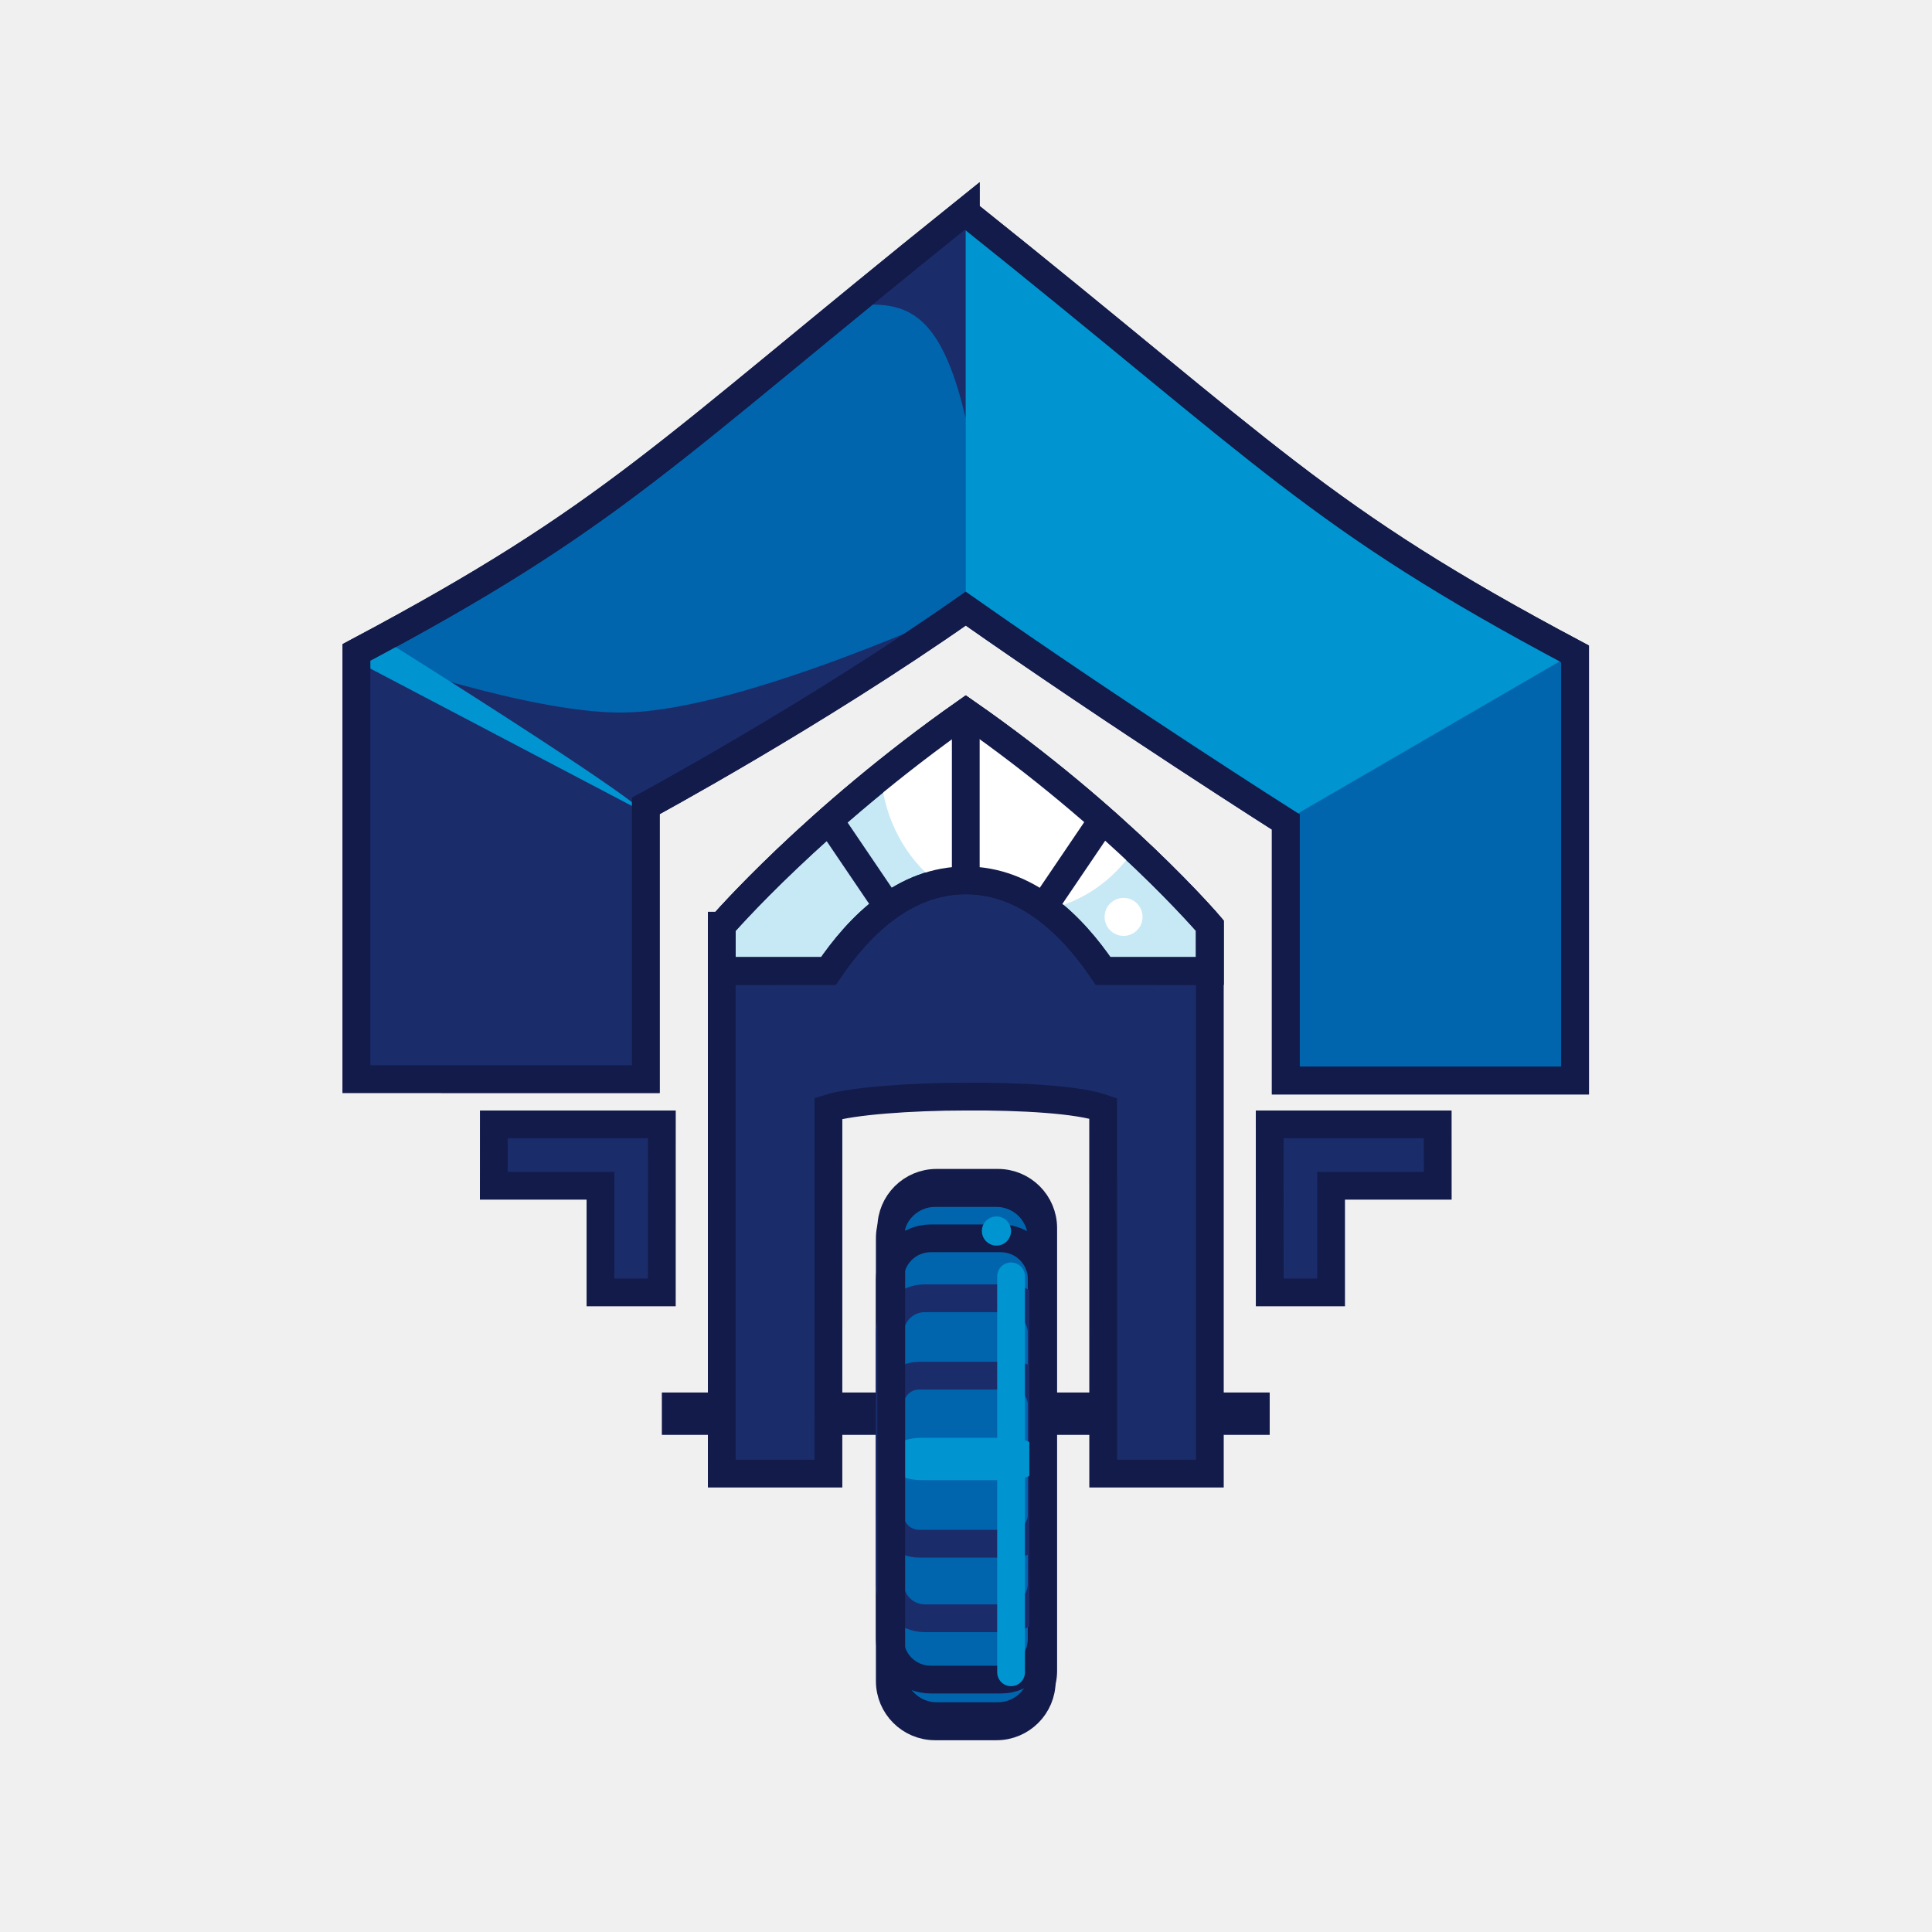
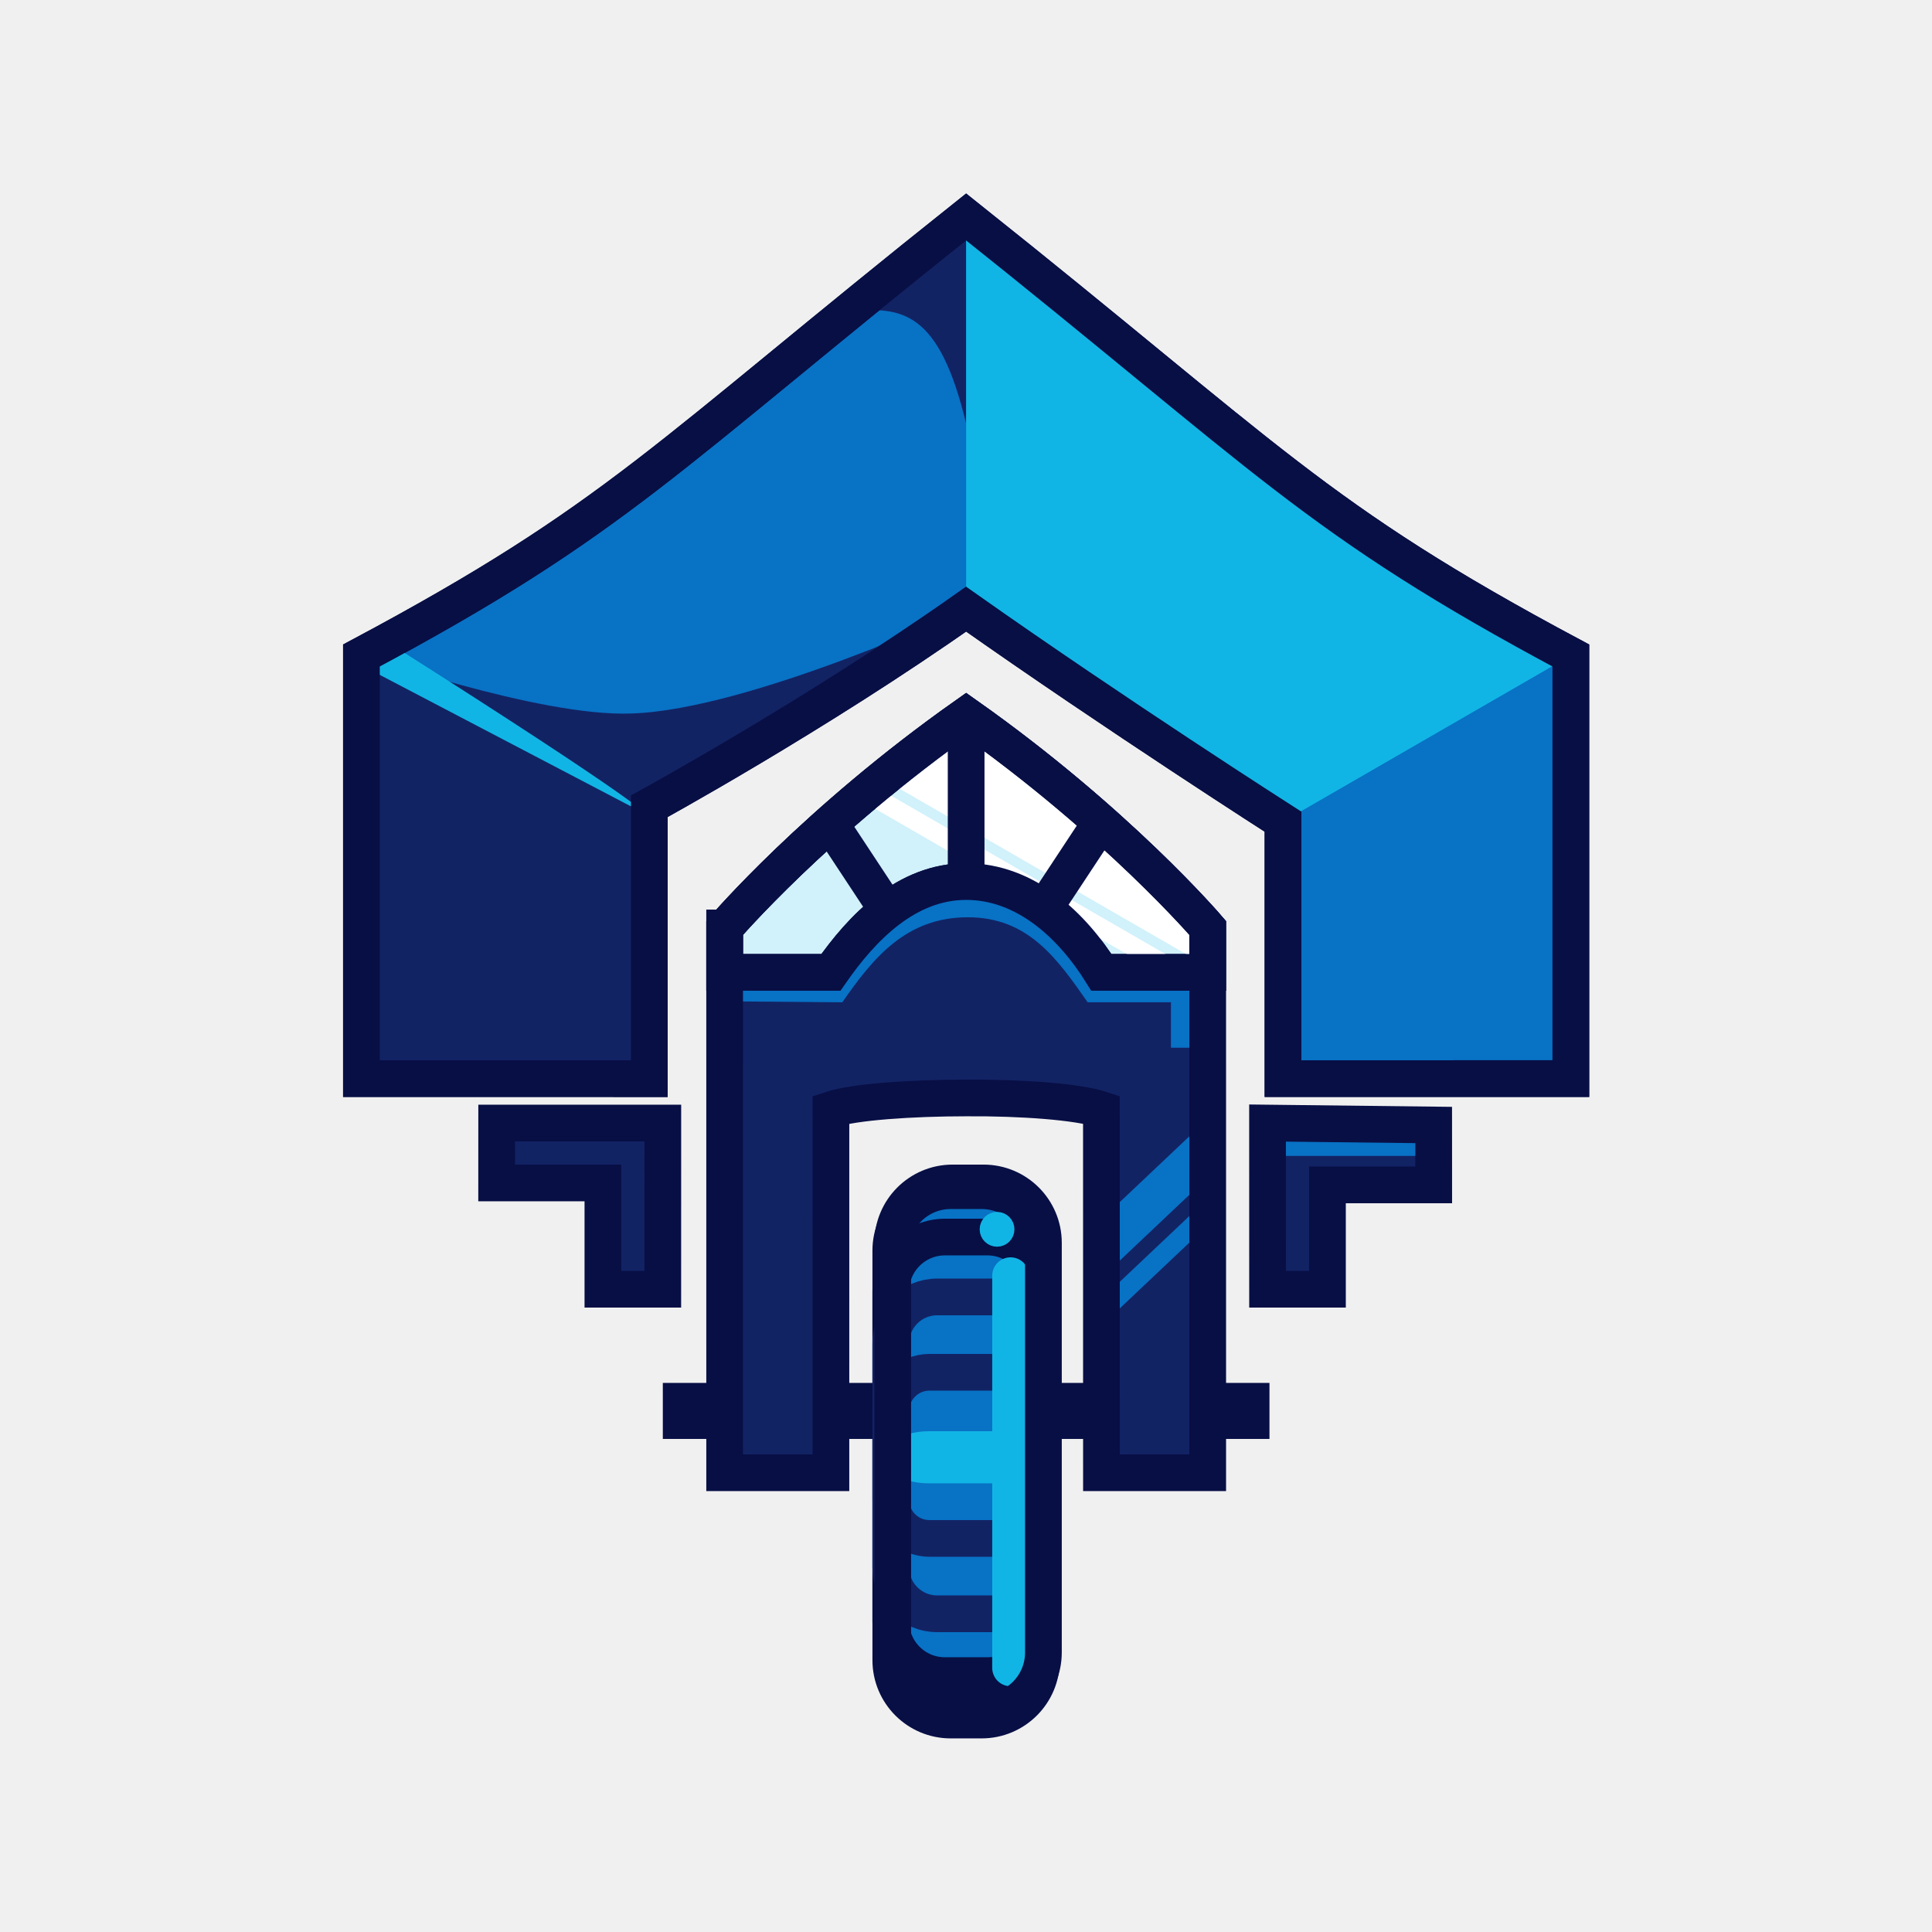
- <svg xmlns="http://www.w3.org/2000/svg" id="svg827" version="1.1" viewBox="0 0 1 1" height="1in" width="1in">
+ <svg xmlns="http://www.w3.org/2000/svg" enable-background="new" width="1in" height="1in" viewBox="0 0 1 1" version="1.1" id="svg827">
  <defs id="defs821" />
-   <g transform="translate(0,-271.6)" id="layer1">
-     <g transform="matrix(0.7562805,0,0,0.7562805,0.7108845,66.79738)" id="g1510">
-       <path id="path14916" d="M -0.487,271.77 H -0.071" style="display:inline;opacity:1;fill:#1b2c6b;fill-opacity:1;stroke:#121b4a;stroke-width:0.029;stroke-linecap:butt;stroke-linejoin:miter;stroke-miterlimit:4;stroke-dasharray:none;stroke-opacity:1" />
-       <path id="path14918" d="m -0.279,270.947 c -0.208,0.167 -0.24,0.208 -0.417,0.302 v 0.292 l 0.198,2e-5 v -0.187 c 0,0 0.115,-0.062 0.219,-0.135 0.104,0.073 0.219,0.146 0.219,0.146 v 0.177 l 0.198,-2e-5 v -0.292 c -0.177,-0.094 -0.208,-0.135 -0.417,-0.302 z" style="display:inline;opacity:1;fill:#0065ad;fill-opacity:1;stroke:#121b4a;stroke-width:0.019;stroke-miterlimit:4;stroke-dasharray:none;stroke-dashoffset:0;stroke-opacity:1" />
-       <path id="path14924" d="m -0.446,271.436 7.13e-6,0.375 h 0.073 l 1.354e-5,-0.25 c 0.016,-0.005 0.056,-0.008 0.094,-0.008 0.038,-2.6e-4 0.077,0.002 0.094,0.008 l 2.812e-5,0.25 h 0.073 l -7.13e-6,-0.375 c 0,0 -0.062,-0.073 -0.167,-0.146 -0.104,0.073 -0.167,0.146 -0.167,0.146 z" style="display:inline;opacity:1;fill:#1b2c6b;fill-opacity:1;stroke:#121b4a;stroke-width:0.019;stroke-miterlimit:4;stroke-dasharray:none;stroke-dashoffset:0;stroke-opacity:1" />
-       <path id="path14926" d="m -0.602,271.572 -2.083e-5,0.042 h 0.073 v 0.073 h 0.042 l 2.083e-5,-0.115 z" style="display:inline;opacity:1;fill:#1b2c6b;fill-opacity:1;stroke:#121b4a;stroke-width:0.019;stroke-miterlimit:4;stroke-dasharray:none;stroke-dashoffset:0;stroke-opacity:1" />
-       <path id="path14928" d="m -0.071,271.572 2.083e-5,0.115 h 0.042 v -0.073 h 0.073 l -2.084e-5,-0.042 z" style="display:inline;opacity:1;fill:#1b2c6b;fill-opacity:1;stroke:#121b4a;stroke-width:0.019;stroke-miterlimit:4;stroke-dasharray:none;stroke-dashoffset:0;stroke-opacity:1" />
-       <path id="path15000" d="m -0.279,271.29 c -0.104,0.073 -0.167,0.146 -0.167,0.146 v 0.031 l 0.073,-10e-6 c 0.021,-0.031 0.052,-0.062 0.094,-0.062 0.042,0 0.073,0.031 0.094,0.062 l 0.073,10e-6 v -0.031 c 0,0 -0.062,-0.073 -0.167,-0.146 z" style="display:inline;opacity:1;fill:#c7e8f5;fill-opacity:1;stroke:#121b4a;stroke-width:0.019;stroke-miterlimit:4;stroke-dasharray:none;stroke-dashoffset:0;stroke-opacity:1" />
-       <rect style="display:inline;opacity:1;fill:#0065ad;fill-opacity:1;stroke:#121b4a;stroke-width:0.019;stroke-miterlimit:4;stroke-dasharray:none;stroke-dashoffset:0;stroke-opacity:1" id="rect1036" width="0.104" height="0.365" x="-0.331" y="271.619" ry="0.031" rx="0.031" />
-       <rect style="display:inline;opacity:1;fill:none;fill-opacity:1;stroke:#121b4a;stroke-width:0.019;stroke-miterlimit:4;stroke-dasharray:none;stroke-dashoffset:0;stroke-opacity:1" id="rect1038" width="0.104" height="0.302" x="-0.331" y="271.65" rx="0.028" ry="0.028" />
-       <rect style="display:inline;opacity:1;fill:none;fill-opacity:1;stroke:#1b2c6b;stroke-width:0.019;stroke-miterlimit:4;stroke-dasharray:none;stroke-dashoffset:0;stroke-opacity:1" id="rect1040" width="0.104" height="0.219" x="-0.331" y="271.691" rx="0.024" ry="0.024" />
-       <rect style="display:inline;opacity:1;fill:none;fill-opacity:1;stroke:#1b2c6b;stroke-width:0.019;stroke-miterlimit:4;stroke-dasharray:none;stroke-dashoffset:0;stroke-opacity:1" id="rect1042" width="0.104" height="0.115" x="-0.331" y="271.744" rx="0.02" ry="0.02" />
-       <rect style="display:inline;opacity:1;fill:none;fill-opacity:1;stroke:#0094d1;stroke-width:0.019;stroke-miterlimit:4;stroke-dasharray:none;stroke-dashoffset:0;stroke-opacity:1" id="rect1044" width="0.083" height="0.01" x="-0.321" y="271.796" rx="0.012" ry="0.004" />
-       <path style="display:inline;opacity:1;fill:#1b2c6b;fill-opacity:1;stroke:none;stroke-width:0.019;stroke-miterlimit:4;stroke-dasharray:none;stroke-dashoffset:0;stroke-opacity:1" d="m -0.279,271.218 c 0,0 -0.149,0.069 -0.23,0.072 -0.064,0.003 -0.187,-0.041 -0.187,-0.041 -0.006,0.003 0.007,-0.004 0,0 v 0.292 l 0.198,2e-5 v -0.187 c 0,0 0.007,-0.004 0.01,-0.006 z" id="path1553" />
-       <path style="display:inline;fill:#1b2c6b;fill-opacity:1;stroke:none;stroke-width:0.01px;stroke-linecap:butt;stroke-linejoin:miter;stroke-opacity:1" d="m -0.279,270.947 -0.081,0.065 c 0.038,-0.004 0.063,-2.5e-4 0.081,0.077 z" id="path1581" />
-       <path style="display:inline;fill:#0094d1;fill-opacity:1;stroke:none;stroke-width:0.01px;stroke-linecap:butt;stroke-linejoin:miter;stroke-opacity:1" d="m -0.279,270.947 v 0.271 l 0.219,0.146 0.198,-0.115 c -0.177,-0.094 -0.208,-0.135 -0.417,-0.302 z" id="path1585" />
-       <path style="color:#000000;font-style:normal;font-variant:normal;font-weight:normal;font-stretch:normal;font-size:medium;line-height:normal;font-family:sans-serif;font-variant-ligatures:normal;font-variant-position:normal;font-variant-caps:normal;font-variant-numeric:normal;font-variant-alternates:normal;font-feature-settings:normal;text-indent:0;text-align:start;text-decoration:none;text-decoration-line:none;text-decoration-style:solid;text-decoration-color:#000000;letter-spacing:normal;word-spacing:normal;text-transform:none;writing-mode:lr-tb;direction:ltr;text-orientation:mixed;dominant-baseline:auto;baseline-shift:baseline;text-anchor:start;white-space:normal;shape-padding:0;clip-rule:nonzero;display:inline;overflow:visible;visibility:visible;opacity:1;isolation:auto;mix-blend-mode:normal;color-interpolation:sRGB;color-interpolation-filters:linearRGB;solid-color:#000000;solid-opacity:1;vector-effect:none;fill:#0094d1;fill-opacity:1;fill-rule:nonzero;stroke:none;stroke-width:0.01px;stroke-linecap:butt;stroke-linejoin:miter;stroke-miterlimit:4;stroke-dasharray:none;stroke-dashoffset:0;stroke-opacity:1;color-rendering:auto;image-rendering:auto;shape-rendering:auto;text-rendering:auto;enable-background:accumulate" d="m -0.676,271.241 c -0.02,0.008 -0.022,0.013 -0.022,0.013 l 0.198,0.104 c 0,0 0.002,-0.005 -0.176,-0.117 z" id="path1767" />
-       <path style="display:inline;fill:none;stroke:#0094d1;stroke-width:0.019;stroke-linecap:round;stroke-linejoin:miter;stroke-miterlimit:4;stroke-dasharray:none;stroke-opacity:1" d="m -0.248,271.676 v 0.271" id="path1149" />
-       <circle style="display:inline;opacity:1;fill:#0094d1;fill-opacity:1;stroke:#0094d1;stroke-width:0.01;stroke-linecap:round;stroke-miterlimit:4;stroke-dasharray:none;stroke-dashoffset:0;stroke-opacity:1" id="path1151" cx="-0.258" cy="271.645" r="0.005" />
-       <circle r="0.013" cy="271.43" cx="-0.171" id="circle1034" style="display:inline;opacity:1;fill:#ffffff;fill-opacity:1;stroke:none;stroke-width:0.025;stroke-linecap:round;stroke-miterlimit:4;stroke-dasharray:none;stroke-dashoffset:0;stroke-opacity:1" />
-       <path style="display:inline;opacity:1;fill:#ffffff;fill-opacity:1;stroke:none;stroke-width:0.025;stroke-linecap:round;stroke-miterlimit:4;stroke-dasharray:none;stroke-dashoffset:0;stroke-opacity:1" d="m -0.279,271.29 c -0.021,0.015 -0.04,0.03 -0.058,0.044 a 0.095,0.101 0 0 0 0.039,0.073 c 0.006,-10e-4 0.012,-0.002 0.019,-0.002 0.021,0 0.039,0.008 0.055,0.02 a 0.095,0.101 0 0 0 0.06,-0.041 c -0.028,-0.026 -0.067,-0.06 -0.115,-0.093 z" id="path1153" />
-       <path style="display:inline;opacity:1;fill:none;fill-opacity:1;stroke:#121b4a;stroke-width:0.019;stroke-miterlimit:4;stroke-dasharray:none;stroke-dashoffset:0;stroke-opacity:1" d="m -0.279,270.947 c -0.208,0.167 -0.24,0.208 -0.417,0.302 v 0.292 l 0.198,2e-5 v -0.187 c 0,0 0.115,-0.062 0.219,-0.135 0.104,0.073 0.219,0.146 0.219,0.146 v 0.177 l 0.198,-2e-5 v -0.292 c -0.177,-0.094 -0.208,-0.135 -0.417,-0.302 z" id="path1560" />
-       <rect style="display:inline;opacity:1;fill:none;fill-opacity:1;stroke:#121b4a;stroke-width:0.019;stroke-miterlimit:4;stroke-dasharray:none;stroke-dashoffset:0;stroke-opacity:1" id="rect1036-6" width="0.104" height="0.365" x="-0.33" y="271.612" ry="0.031" rx="0.031" />
-       <path id="path15000-7" d="m -0.279,271.29 c -0.104,0.073 -0.167,0.146 -0.167,0.146 v 0.031 l 0.073,-10e-6 c 0.021,-0.031 0.052,-0.062 0.094,-0.062 0.042,0 0.073,0.031 0.094,0.062 l 0.073,10e-6 v -0.031 c 0,0 -0.062,-0.073 -0.167,-0.146 z" style="display:inline;opacity:1;fill:none;fill-opacity:1;stroke:#121b4a;stroke-width:0.019;stroke-miterlimit:4;stroke-dasharray:none;stroke-dashoffset:0;stroke-opacity:1" />
-       <path id="path15002-5" d="m -0.279,271.29 v 0.115" style="display:inline;opacity:1;fill:none;stroke:#121b4a;stroke-width:0.019;stroke-linecap:butt;stroke-linejoin:miter;stroke-miterlimit:4;stroke-dasharray:none;stroke-opacity:1" />
-       <path id="path15006-3" d="m -0.185,271.363 -0.042,0.062" style="display:inline;opacity:1;fill:none;stroke:#121b4a;stroke-width:0.019;stroke-linecap:butt;stroke-linejoin:miter;stroke-miterlimit:4;stroke-dasharray:none;stroke-opacity:1" />
-       <path id="path15004-5" d="m -0.373,271.363 0.042,0.062" style="display:inline;opacity:1;fill:none;stroke:#121b4a;stroke-width:0.019;stroke-linecap:butt;stroke-linejoin:miter;stroke-miterlimit:4;stroke-dasharray:none;stroke-opacity:1" />
+   <g style="display:inline" id="layer4">
+     <g transform="translate(0.00307358,-0.01470721)" id="g1629">
+       <path id="path14916" d="M 0.34,0.745 H 0.654" style="display:inline;opacity:1;fill:#122364;fill-opacity:1;stroke:#080f45;stroke-width:0.029;stroke-linecap:butt;stroke-linejoin:miter;stroke-miterlimit:4;stroke-dasharray:none;stroke-opacity:1" />
+       <path id="path14918" d="M 0.497,0.127 C 0.34,0.252 0.317,0.283 0.184,0.354 v 0.219 l 0.149,9.39e-6 V 0.432 c 0,0 0.086,-0.047 0.164,-0.102 0.078,0.055 0.164,0.11 0.164,0.11 v 0.133 l 0.149,-9.39e-6 V 0.354 C 0.677,0.283 0.654,0.252 0.497,0.127 Z" style="display:inline;opacity:1;fill:#0872c5;fill-opacity:1;stroke:#080f45;stroke-width:0.019;stroke-miterlimit:4;stroke-dasharray:none;stroke-dashoffset:0;stroke-opacity:1" />
+       <path id="path14924" d="m 0.372,0.495 5.36e-6,0.282 h 0.055 l 1.017e-5,-0.188 c 0.012,-0.004 0.042,-0.006 0.07,-0.006 0.029,-1.9572e-4 0.058,0.002 0.07,0.006 l 2.111e-5,0.188 h 0.055 l -5.34e-6,-0.282 c 0,0 -0.047,-0.055 -0.125,-0.11 -0.078,0.055 -0.125,0.11 -0.125,0.11 z" style="display:inline;opacity:1;fill:#122364;fill-opacity:1;stroke:none;stroke-width:0.019;stroke-miterlimit:4;stroke-dasharray:none;stroke-dashoffset:0;stroke-opacity:1" />
+       <path id="path14926" d="m 0.254,0.596 -1.565e-5,0.031 h 0.055 v 0.055 h 0.031 l 1.566e-5,-0.086 z" style="display:inline;opacity:1;fill:#122364;fill-opacity:1;stroke:#080f45;stroke-width:0.019;stroke-miterlimit:4;stroke-dasharray:none;stroke-dashoffset:0;stroke-opacity:1" />
+       <path id="path14928" d="m 0.653,0.596 1.563e-5,0.086 h 0.031 v -0.055 h 0.055 l -1.571e-5,-0.031 z" style="display:inline;opacity:1;fill:#122364;fill-opacity:1;stroke:none;stroke-width:0.019;stroke-miterlimit:4;stroke-dasharray:none;stroke-dashoffset:0;stroke-opacity:1" />
+       <path id="path15000" d="M 0.497,0.385 C 0.419,0.44 0.372,0.495 0.372,0.495 v 0.023 l 0.055,-5.5e-6 c 0.016,-0.023 0.039,-0.047 0.07,-0.047 0.031,0 0.055,0.023 0.07,0.047 l 0.055,5.5e-6 v -0.023 c 0,0 -0.047,-0.055 -0.125,-0.11 z" style="display:inline;opacity:1;fill:#d1f1fb;fill-opacity:1;stroke:#080f45;stroke-width:0.019;stroke-miterlimit:4;stroke-dasharray:none;stroke-dashoffset:0;stroke-opacity:1" />
+       <rect style="display:inline;opacity:1;fill:#0872c5;fill-opacity:1;stroke:#080f45;stroke-width:0.019;stroke-miterlimit:4;stroke-dasharray:none;stroke-dashoffset:0;stroke-opacity:1" id="rect1036" width="0.078" height="0.274" x="0.458" y="0.631" ry="0.031" rx="0.031" />
+       <rect style="display:inline;opacity:1;fill:none;fill-opacity:1;stroke:#080f45;stroke-width:0.019;stroke-miterlimit:4;stroke-dasharray:none;stroke-dashoffset:0;stroke-opacity:1" id="rect1038" width="0.078" height="0.227" x="0.458" y="0.655" rx="0.028" ry="0.028" />
+       <rect style="display:inline;opacity:1;fill:none;fill-opacity:1;stroke:#122364;stroke-width:0.019;stroke-miterlimit:4;stroke-dasharray:none;stroke-dashoffset:0;stroke-opacity:1" id="rect1040" width="0.078" height="0.164" x="0.458" y="0.686" rx="0.024" ry="0.024" />
+       <rect style="display:inline;opacity:1;fill:none;fill-opacity:1;stroke:#122364;stroke-width:0.019;stroke-miterlimit:4;stroke-dasharray:none;stroke-dashoffset:0;stroke-opacity:1" id="rect1042" width="0.078" height="0.086" x="0.458" y="0.725" rx="0.02" ry="0.02" />
+       <rect style="display:inline;opacity:1;fill:none;fill-opacity:1;stroke:#11b5e5;stroke-width:0.019;stroke-miterlimit:4;stroke-dasharray:none;stroke-dashoffset:0;stroke-opacity:1" id="rect1044" width="0.063" height="0.008" x="0.466" y="0.765" rx="0.012" ry="0.004" />
+       <path style="display:inline;opacity:1;fill:#122364;fill-opacity:1;stroke:none;stroke-width:0.019;stroke-miterlimit:4;stroke-dasharray:none;stroke-dashoffset:0;stroke-opacity:1" d="m 0.497,0.33 c 0,0 -0.112,0.052 -0.173,0.054 -0.048,0.002 -0.141,-0.031 -0.141,-0.031 -0.005,0.003 0.005,-0.003 0,0 v 0.219 l 0.149,1.565e-5 V 0.432 c 0,0 0.005,-0.003 0.008,-0.004 z" id="path1553" />
+       <path style="display:inline;fill:#122364;fill-opacity:1;stroke:none;stroke-width:0.01px;stroke-linecap:butt;stroke-linejoin:miter;stroke-opacity:1" d="m 0.497,0.127 -0.061,0.049 c 0.028,-0.003 0.047,-1.9137e-4 0.061,0.058 z" id="path1581" />
+       <path style="display:inline;fill:#11b5e5;fill-opacity:1;stroke:none;stroke-width:0.01px;stroke-linecap:butt;stroke-linejoin:miter;stroke-opacity:1" d="M 0.497,0.127 V 0.33 L 0.661,0.44 0.81,0.354 C 0.677,0.283 0.653,0.252 0.497,0.127 Z" id="path1585" />
+       <path style="color:#000000;font-style:normal;font-variant:normal;font-weight:normal;font-stretch:normal;font-size:medium;line-height:normal;font-family:sans-serif;font-variant-ligatures:normal;font-variant-position:normal;font-variant-caps:normal;font-variant-numeric:normal;font-variant-alternates:normal;font-feature-settings:normal;text-indent:0;text-align:start;text-decoration:none;text-decoration-line:none;text-decoration-style:solid;text-decoration-color:#000000;letter-spacing:normal;word-spacing:normal;text-transform:none;writing-mode:lr-tb;direction:ltr;text-orientation:mixed;dominant-baseline:auto;baseline-shift:baseline;text-anchor:start;white-space:normal;shape-padding:0;clip-rule:nonzero;display:inline;overflow:visible;visibility:visible;opacity:1;isolation:auto;mix-blend-mode:normal;color-interpolation:sRGB;color-interpolation-filters:linearRGB;solid-color:#000000;solid-opacity:1;vector-effect:none;fill:#11b5e5;fill-opacity:1;fill-rule:nonzero;stroke:none;stroke-width:0.01px;stroke-linecap:butt;stroke-linejoin:miter;stroke-miterlimit:4;stroke-dasharray:none;stroke-dashoffset:0;stroke-opacity:1;color-rendering:auto;image-rendering:auto;shape-rendering:auto;text-rendering:auto;enable-background:accumulate" d="m 0.198,0.348 c -0.015,0.006 -0.016,0.01 -0.016,0.01 l 0.149,0.078 c 0,0 0.002,-0.003 -0.132,-0.088 z" id="path1767" />
+       <path style="display:inline;fill:none;stroke:#11b5e5;stroke-width:0.019;stroke-linecap:round;stroke-linejoin:miter;stroke-miterlimit:4;stroke-dasharray:none;stroke-opacity:1" d="M 0.52,0.675 V 0.878" id="path1149" />
+       <ellipse style="display:inline;opacity:1;fill:#11b5e5;fill-opacity:1;stroke:#11b5e5;stroke-width:0.01;stroke-linecap:round;stroke-miterlimit:4;stroke-dasharray:none;stroke-dashoffset:0;stroke-opacity:1" id="path1151" cx="0.513" cy="0.651" rx="0.004" ry="0.004" />
+       <path style="display:inline;fill:#ffffff;fill-opacity:1;stroke:none;stroke-width:0.01px;stroke-linecap:butt;stroke-linejoin:miter;stroke-opacity:1" d="m 0.497,0.385 c -0.016,0.011 -0.03,0.022 -0.043,0.033 l 0.168,0.097 v -0.02 c 0,0 -0.047,-0.055 -0.125,-0.11 z" id="path987-3" />
+       <path style="display:inline;fill:none;stroke:#ffffff;stroke-width:0.01px;stroke-linecap:butt;stroke-linejoin:miter;stroke-opacity:1" d="m 0.442,0.423 0.168,0.097" id="path1005-6" />
+       <path style="display:inline;fill:none;stroke:#0872c5;stroke-width:0.018;stroke-linecap:butt;stroke-linejoin:miter;stroke-miterlimit:4;stroke-dasharray:none;stroke-opacity:1" d="m 0.651,0.604 h 0.086" id="path952" />
+       <path style="display:inline;fill:none;stroke:#0872c5;stroke-width:0.022;stroke-linecap:butt;stroke-linejoin:miter;stroke-miterlimit:4;stroke-dasharray:none;stroke-opacity:1" d="m 0.621,0.61 -0.055,0.052" id="path984" />
+       <path id="path986" d="m 0.621,0.643 -0.055,0.052" style="display:inline;fill:none;stroke:#0872c5;stroke-width:0.01px;stroke-linecap:butt;stroke-linejoin:miter;stroke-opacity:1" />
+       <path style="display:inline;opacity:1;fill:#0872c5;fill-opacity:1;stroke:none;stroke-width:0.019;stroke-miterlimit:4;stroke-dasharray:none;stroke-dashoffset:0;stroke-opacity:1" d="m 0.5,0.466 c -0.031,0 -0.055,0.023 -0.07,0.047 h -0.055 l -1.0655e-4,0.02 0.058,4.892e-4 c 0.016,-0.023 0.033,-0.044 0.065,-0.044 0.031,0 0.046,0.021 0.062,0.044 H 0.626 V 0.516 C 0.615,0.509 0.584,0.513 0.57,0.513 0.555,0.49 0.531,0.466 0.5,0.466 Z" id="path1026" />
+       <path style="display:inline;fill:none;stroke:#0872c5;stroke-width:0.018;stroke-linecap:butt;stroke-linejoin:miter;stroke-miterlimit:4;stroke-dasharray:none;stroke-opacity:1" d="M 0.612,0.527 V 0.557" id="path1041" />
+       <path style="display:inline;opacity:1;fill:none;fill-opacity:1;stroke:#080f45;stroke-width:0.019;stroke-miterlimit:4;stroke-dasharray:none;stroke-dashoffset:0;stroke-opacity:1" d="M 0.497,0.127 C 0.34,0.252 0.317,0.283 0.184,0.354 v 0.219 l 0.149,9.37e-6 V 0.432 c 0,0 0.086,-0.047 0.164,-0.102 0.078,0.055 0.164,0.11 0.164,0.11 v 0.133 l 0.149,-9.39e-6 V 0.354 C 0.677,0.283 0.654,0.252 0.497,0.127 Z" id="path1560" />
+       <rect style="display:inline;opacity:1;fill:none;fill-opacity:1;stroke:#080f45;stroke-width:0.019;stroke-miterlimit:4;stroke-dasharray:none;stroke-dashoffset:0;stroke-opacity:1" id="rect1036-6" width="0.078" height="0.274" x="0.459" y="0.627" ry="0.031" rx="0.031" />
+       <path id="path15000-7" d="M 0.497,0.385 C 0.419,0.44 0.372,0.495 0.372,0.495 v 0.023 l 0.055,-5.5e-6 c 0.016,-0.023 0.039,-0.047 0.07,-0.047 0.031,0 0.055,0.023 0.07,0.047 l 0.055,5.5e-6 v -0.023 c 0,0 -0.047,-0.055 -0.125,-0.11 z" style="display:inline;opacity:1;fill:none;fill-opacity:1;stroke:#080f45;stroke-width:0.019;stroke-miterlimit:4;stroke-dasharray:none;stroke-dashoffset:0;stroke-opacity:1" />
+       <path id="path15002-5" d="m 0.497,0.385 v 0.086" style="display:inline;opacity:1;fill:none;stroke:#080f45;stroke-width:0.019;stroke-linecap:butt;stroke-linejoin:miter;stroke-miterlimit:4;stroke-dasharray:none;stroke-opacity:1" />
+       <path id="path15006-3" d="M 0.567,0.44 0.536,0.487" style="display:inline;opacity:1;fill:none;stroke:#080f45;stroke-width:0.019;stroke-linecap:butt;stroke-linejoin:miter;stroke-miterlimit:4;stroke-dasharray:none;stroke-opacity:1" />
+       <path id="path15004-5" d="m 0.426,0.44 0.031,0.047" style="display:inline;opacity:1;fill:none;stroke:#080f45;stroke-width:0.019;stroke-linecap:butt;stroke-linejoin:miter;stroke-miterlimit:4;stroke-dasharray:none;stroke-opacity:1" />
+       <path id="path14928-3-7" d="m 0.653,0.596 1.563e-5,0.086 h 0.031 V 0.628 h 0.055 l -1.571e-5,-0.031 z" style="display:inline;opacity:1;fill:none;fill-opacity:1;stroke:#080f45;stroke-width:0.019;stroke-miterlimit:4;stroke-dasharray:none;stroke-dashoffset:0;stroke-opacity:1" />
+       <path id="path14924-6" d="m 0.372,0.495 5.36e-6,0.282 h 0.055 l 1.017e-5,-0.188 c 0.012,-0.004 0.042,-0.006 0.07,-0.006 0.029,-1.9526e-4 0.058,0.002 0.07,0.006 l 2.111e-5,0.188 h 0.055 l -5.34e-6,-0.282 c 0,0 -0.047,-0.055 -0.125,-0.11 -0.078,0.055 -0.125,0.11 -0.125,0.11 z" style="display:inline;opacity:1;fill:none;fill-opacity:1;stroke:#080f45;stroke-width:0.019;stroke-miterlimit:4;stroke-dasharray:none;stroke-dashoffset:0;stroke-opacity:1" />
    </g>
  </g>
</svg>
